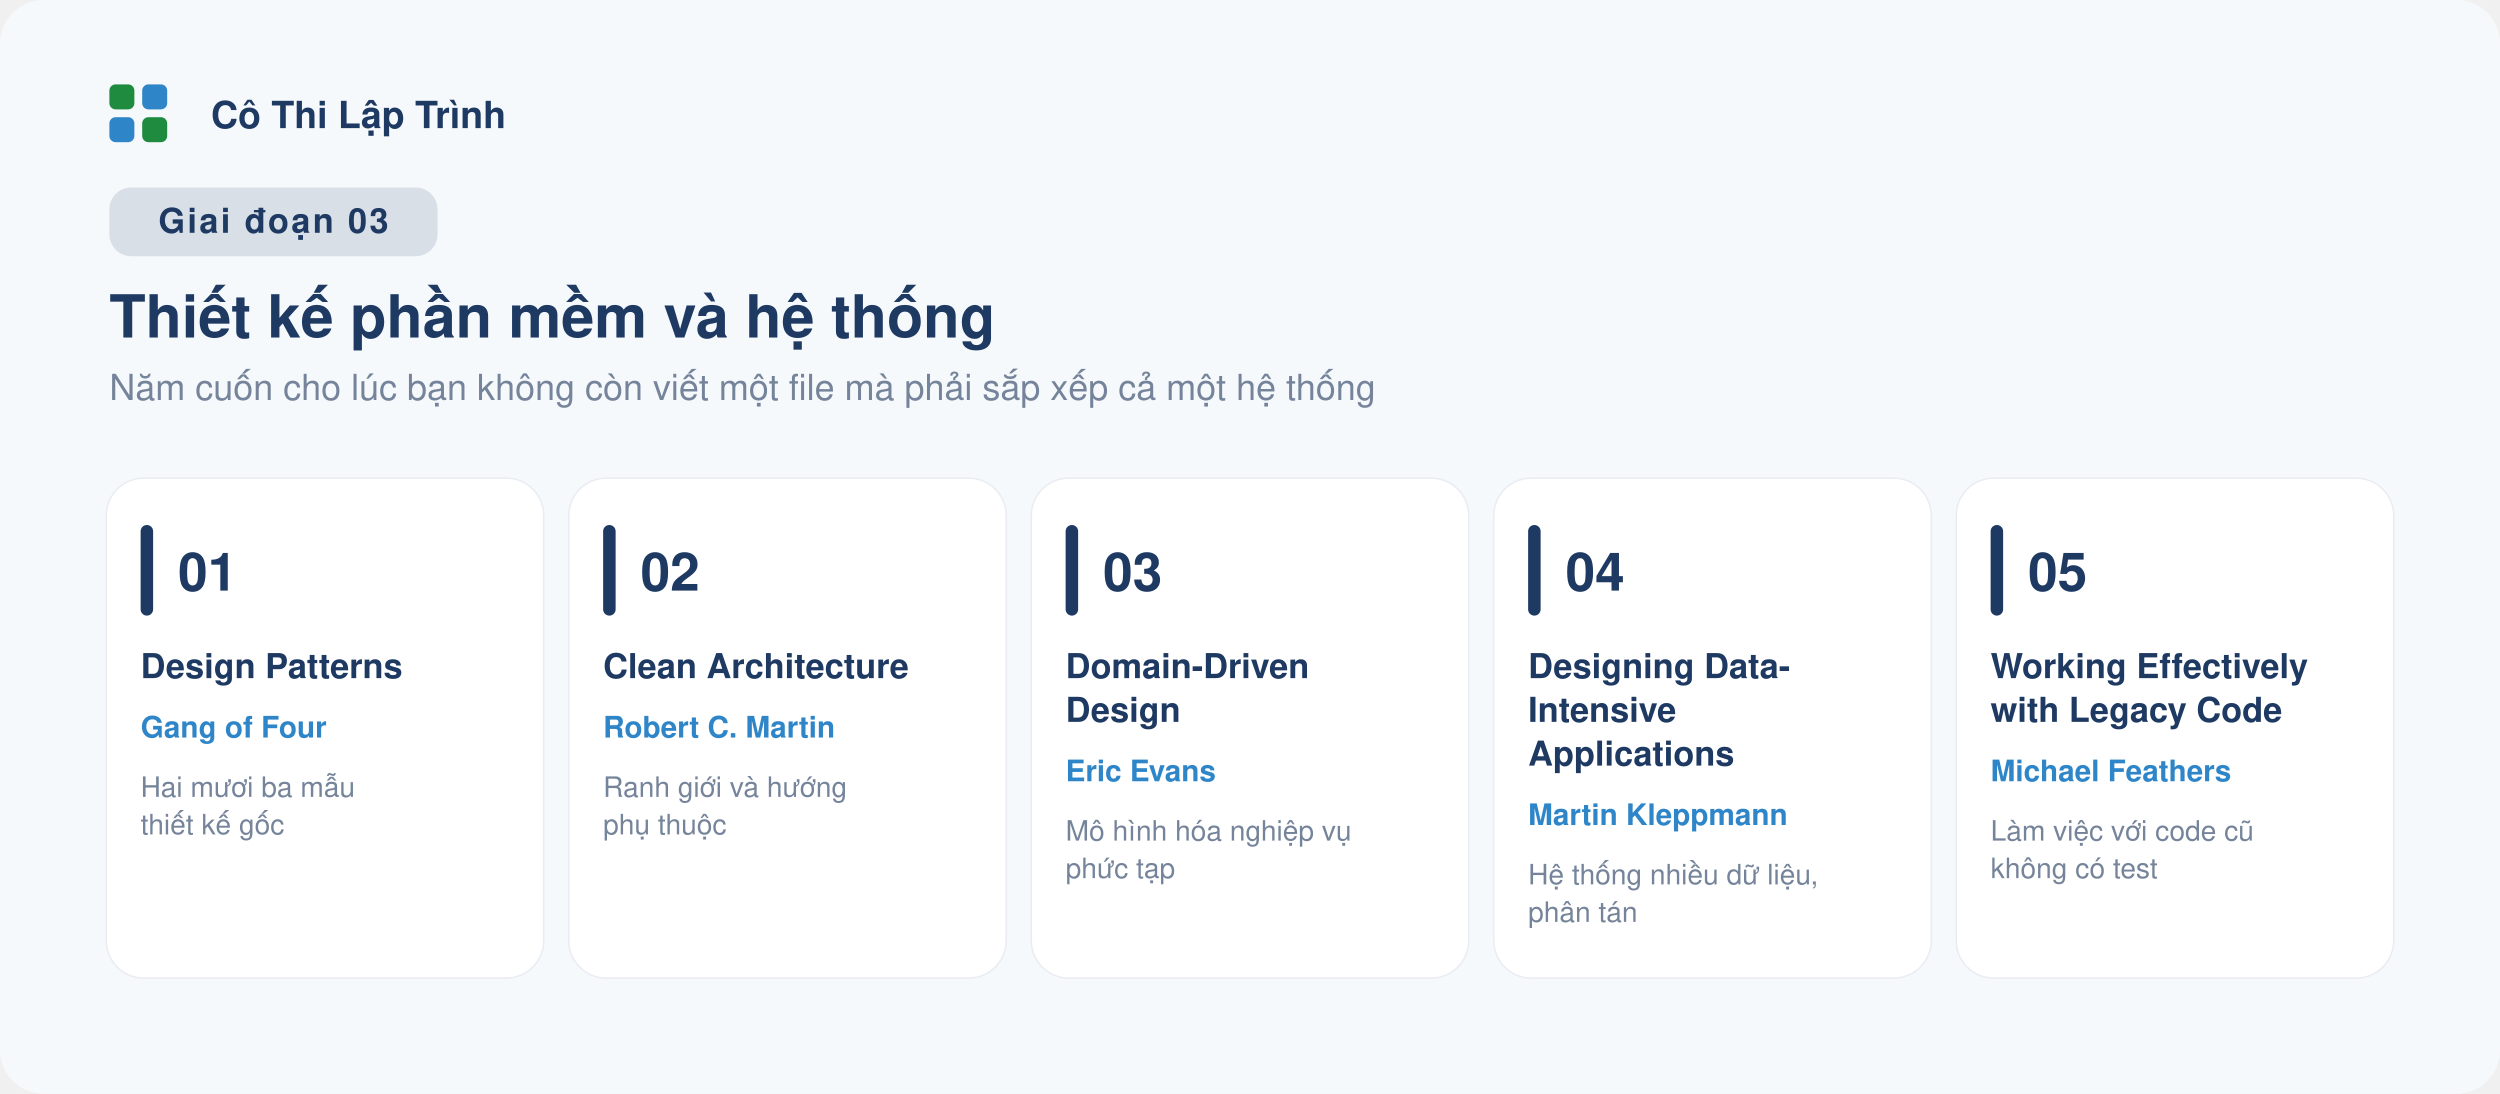
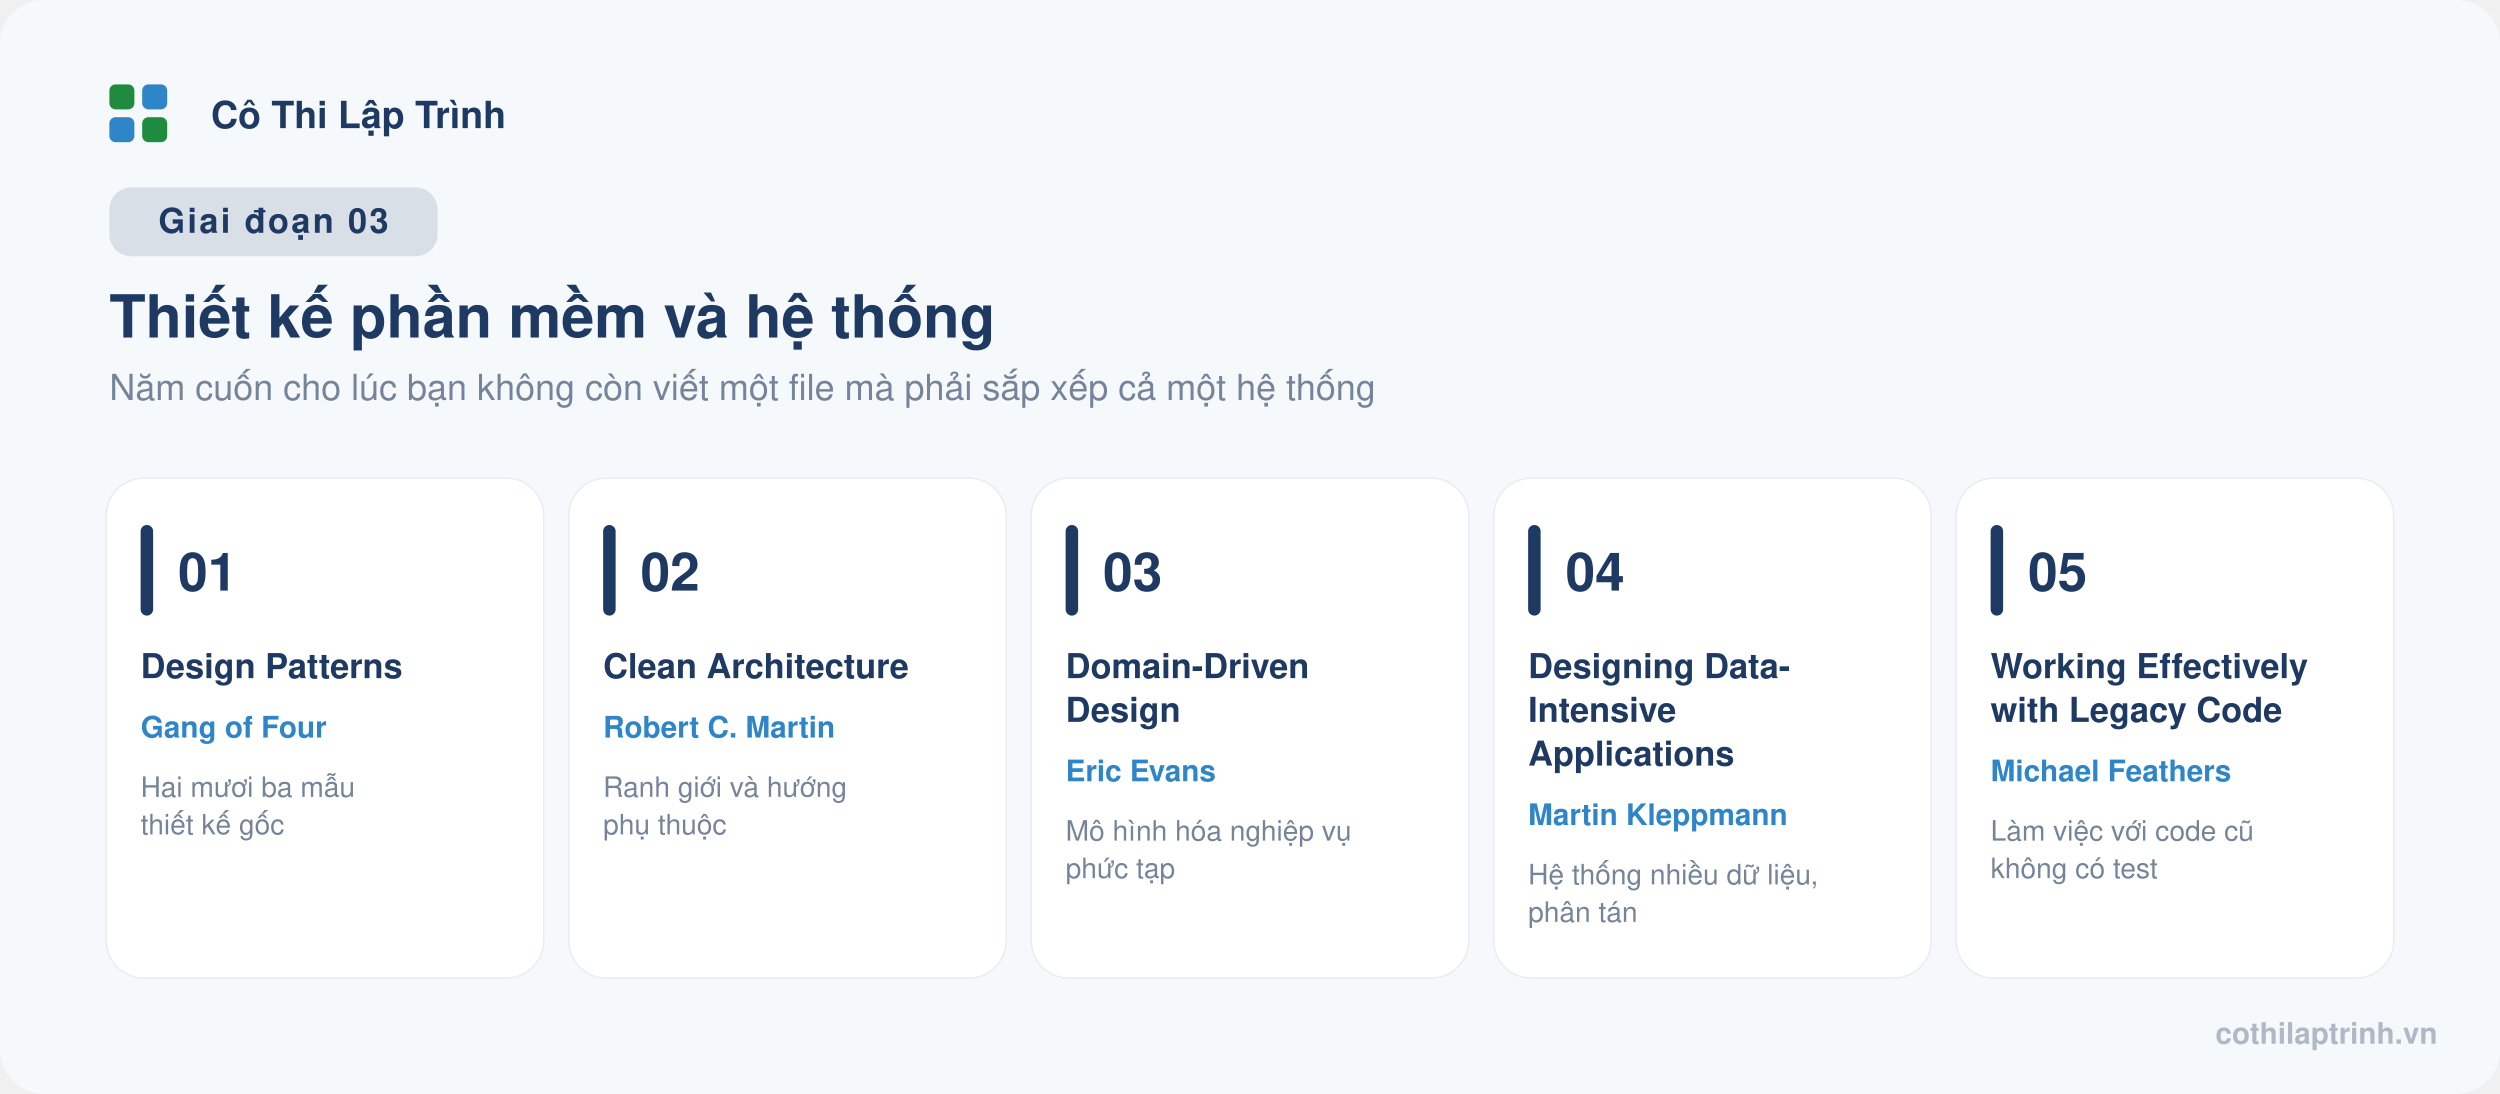
<svg xmlns="http://www.w3.org/2000/svg" viewBox="0 0 1600 700" width="1600" height="700" font-family="Helvetica Neue, Helvetica, Arial, sans-serif">
  <rect x="0" y="0" width="1600" height="700" rx="28" fill="#f6f9fc" />
  <rect x="70" y="54" width="16" height="16" rx="4" fill="#1f8b3f" />
  <rect x="91" y="54" width="16" height="16" rx="4" fill="#2e86c9" />
  <rect x="70" y="75" width="16" height="16" rx="4" fill="#2e86c9" />
  <rect x="91" y="75" width="16" height="16" rx="4" fill="#1f8b3f" />
  <text x="135" y="82" font-size="24" fill="#1E3A63" font-weight="700" text-anchor="start">Cô Thi Lập Trình</text>
  <rect x="70" y="120" width="210" height="44" rx="14" fill="#1E3A63" opacity="0.14" />
  <text x="175" y="149" font-size="22" fill="#1E3A63" font-weight="800" text-anchor="middle" letter-spacing="1.5">Giai đoạn 03</text>
  <text x="70" y="216" font-size="38" fill="#1E3A63" font-weight="800" text-anchor="start">Thiết kế phần mềm và hệ thống</text>
  <text x="70" y="256" font-size="23" fill="#75849a" font-weight="400" text-anchor="start">Năm cuốn cho lúc bạn không còn viết một file mà phải sắp xếp cả một hệ thống</text>
  <rect x="68" y="306" width="280" height="320" rx="24" fill="#ffffff" stroke="#e9ecf2" />
  <rect x="90" y="336" width="8" height="58" rx="4" fill="#1E3A63" />
  <text x="114" y="378" font-size="34" fill="#1E3A63" font-weight="800" text-anchor="start">01</text>
  <text x="90" y="434" font-size="22" fill="#1E3A63" font-weight="700" text-anchor="start">Design Patterns</text>
  <text x="90" y="472" font-size="19" fill="#2e86c9" font-weight="600" text-anchor="start">Gang of Four</text>
  <text x="90" y="510" font-size="18" fill="#75849a" font-weight="400" text-anchor="start">Hai mươi ba mẫu</text>
  <text x="90" y="534" font-size="18" fill="#75849a" font-weight="400" text-anchor="start">thiết kế gốc</text>
  <rect x="364" y="306" width="280" height="320" rx="24" fill="#ffffff" stroke="#e9ecf2" />
  <rect x="386" y="336" width="8" height="58" rx="4" fill="#1E3A63" />
  <text x="410" y="378" font-size="34" fill="#1E3A63" font-weight="800" text-anchor="start">02</text>
  <text x="386" y="434" font-size="22" fill="#1E3A63" font-weight="700" text-anchor="start">Clean Architecture</text>
  <text x="386" y="472" font-size="19" fill="#2e86c9" font-weight="600" text-anchor="start">Robert C. Martin</text>
  <text x="386" y="510" font-size="18" fill="#75849a" font-weight="400" text-anchor="start">Ranh giới và hướng</text>
  <text x="386" y="534" font-size="18" fill="#75849a" font-weight="400" text-anchor="start">phụ thuộc</text>
  <rect x="660" y="306" width="280" height="320" rx="24" fill="#ffffff" stroke="#e9ecf2" />
  <rect x="682" y="336" width="8" height="58" rx="4" fill="#1E3A63" />
  <text x="706" y="378" font-size="34" fill="#1E3A63" font-weight="800" text-anchor="start">03</text>
  <text x="682" y="434" font-size="22" fill="#1E3A63" font-weight="700" text-anchor="start">Domain-Driven</text>
  <text x="682" y="462" font-size="22" fill="#1E3A63" font-weight="700" text-anchor="start">Design</text>
  <text x="682" y="500" font-size="19" fill="#2e86c9" font-weight="600" text-anchor="start">Eric Evans</text>
  <text x="682" y="538" font-size="18" fill="#75849a" font-weight="400" text-anchor="start">Mô hình hóa nghiệp vụ</text>
  <text x="682" y="562" font-size="18" fill="#75849a" font-weight="400" text-anchor="start">phức tạp</text>
  <rect x="956" y="306" width="280" height="320" rx="24" fill="#ffffff" stroke="#e9ecf2" />
  <rect x="978" y="336" width="8" height="58" rx="4" fill="#1E3A63" />
  <text x="1002" y="378" font-size="34" fill="#1E3A63" font-weight="800" text-anchor="start">04</text>
  <text x="978" y="434" font-size="22" fill="#1E3A63" font-weight="700" text-anchor="start">Designing Data-</text>
  <text x="978" y="462" font-size="22" fill="#1E3A63" font-weight="700" text-anchor="start">Intensive</text>
  <text x="978" y="490" font-size="22" fill="#1E3A63" font-weight="700" text-anchor="start">Applications</text>
  <text x="978" y="528" font-size="19" fill="#2e86c9" font-weight="600" text-anchor="start">Martin Kleppmann</text>
  <text x="978" y="566" font-size="18" fill="#75849a" font-weight="400" text-anchor="start">Hệ thống nhiều dữ liệu,</text>
  <text x="978" y="590" font-size="18" fill="#75849a" font-weight="400" text-anchor="start">phân tán</text>
  <rect x="1252" y="306" width="280" height="320" rx="24" fill="#ffffff" stroke="#e9ecf2" />
  <rect x="1274" y="336" width="8" height="58" rx="4" fill="#1E3A63" />
  <text x="1298" y="378" font-size="34" fill="#1E3A63" font-weight="800" text-anchor="start">05</text>
  <text x="1274" y="434" font-size="22" fill="#1E3A63" font-weight="700" text-anchor="start">Working Effectively</text>
  <text x="1274" y="462" font-size="22" fill="#1E3A63" font-weight="700" text-anchor="start">with Legacy Code</text>
  <text x="1274" y="500" font-size="19" fill="#2e86c9" font-weight="600" text-anchor="start">Michael Feathers</text>
  <text x="1274" y="538" font-size="18" fill="#75849a" font-weight="400" text-anchor="start">Làm việc với code cũ</text>
  <text x="1274" y="562" font-size="18" fill="#75849a" font-weight="400" text-anchor="start">không có test</text>
+   <text x="1560" y="668" font-size="19" fill="#75849a" font-weight="700" text-anchor="end" opacity="0.55">cothilaptrinh.vn</text>
</svg>
